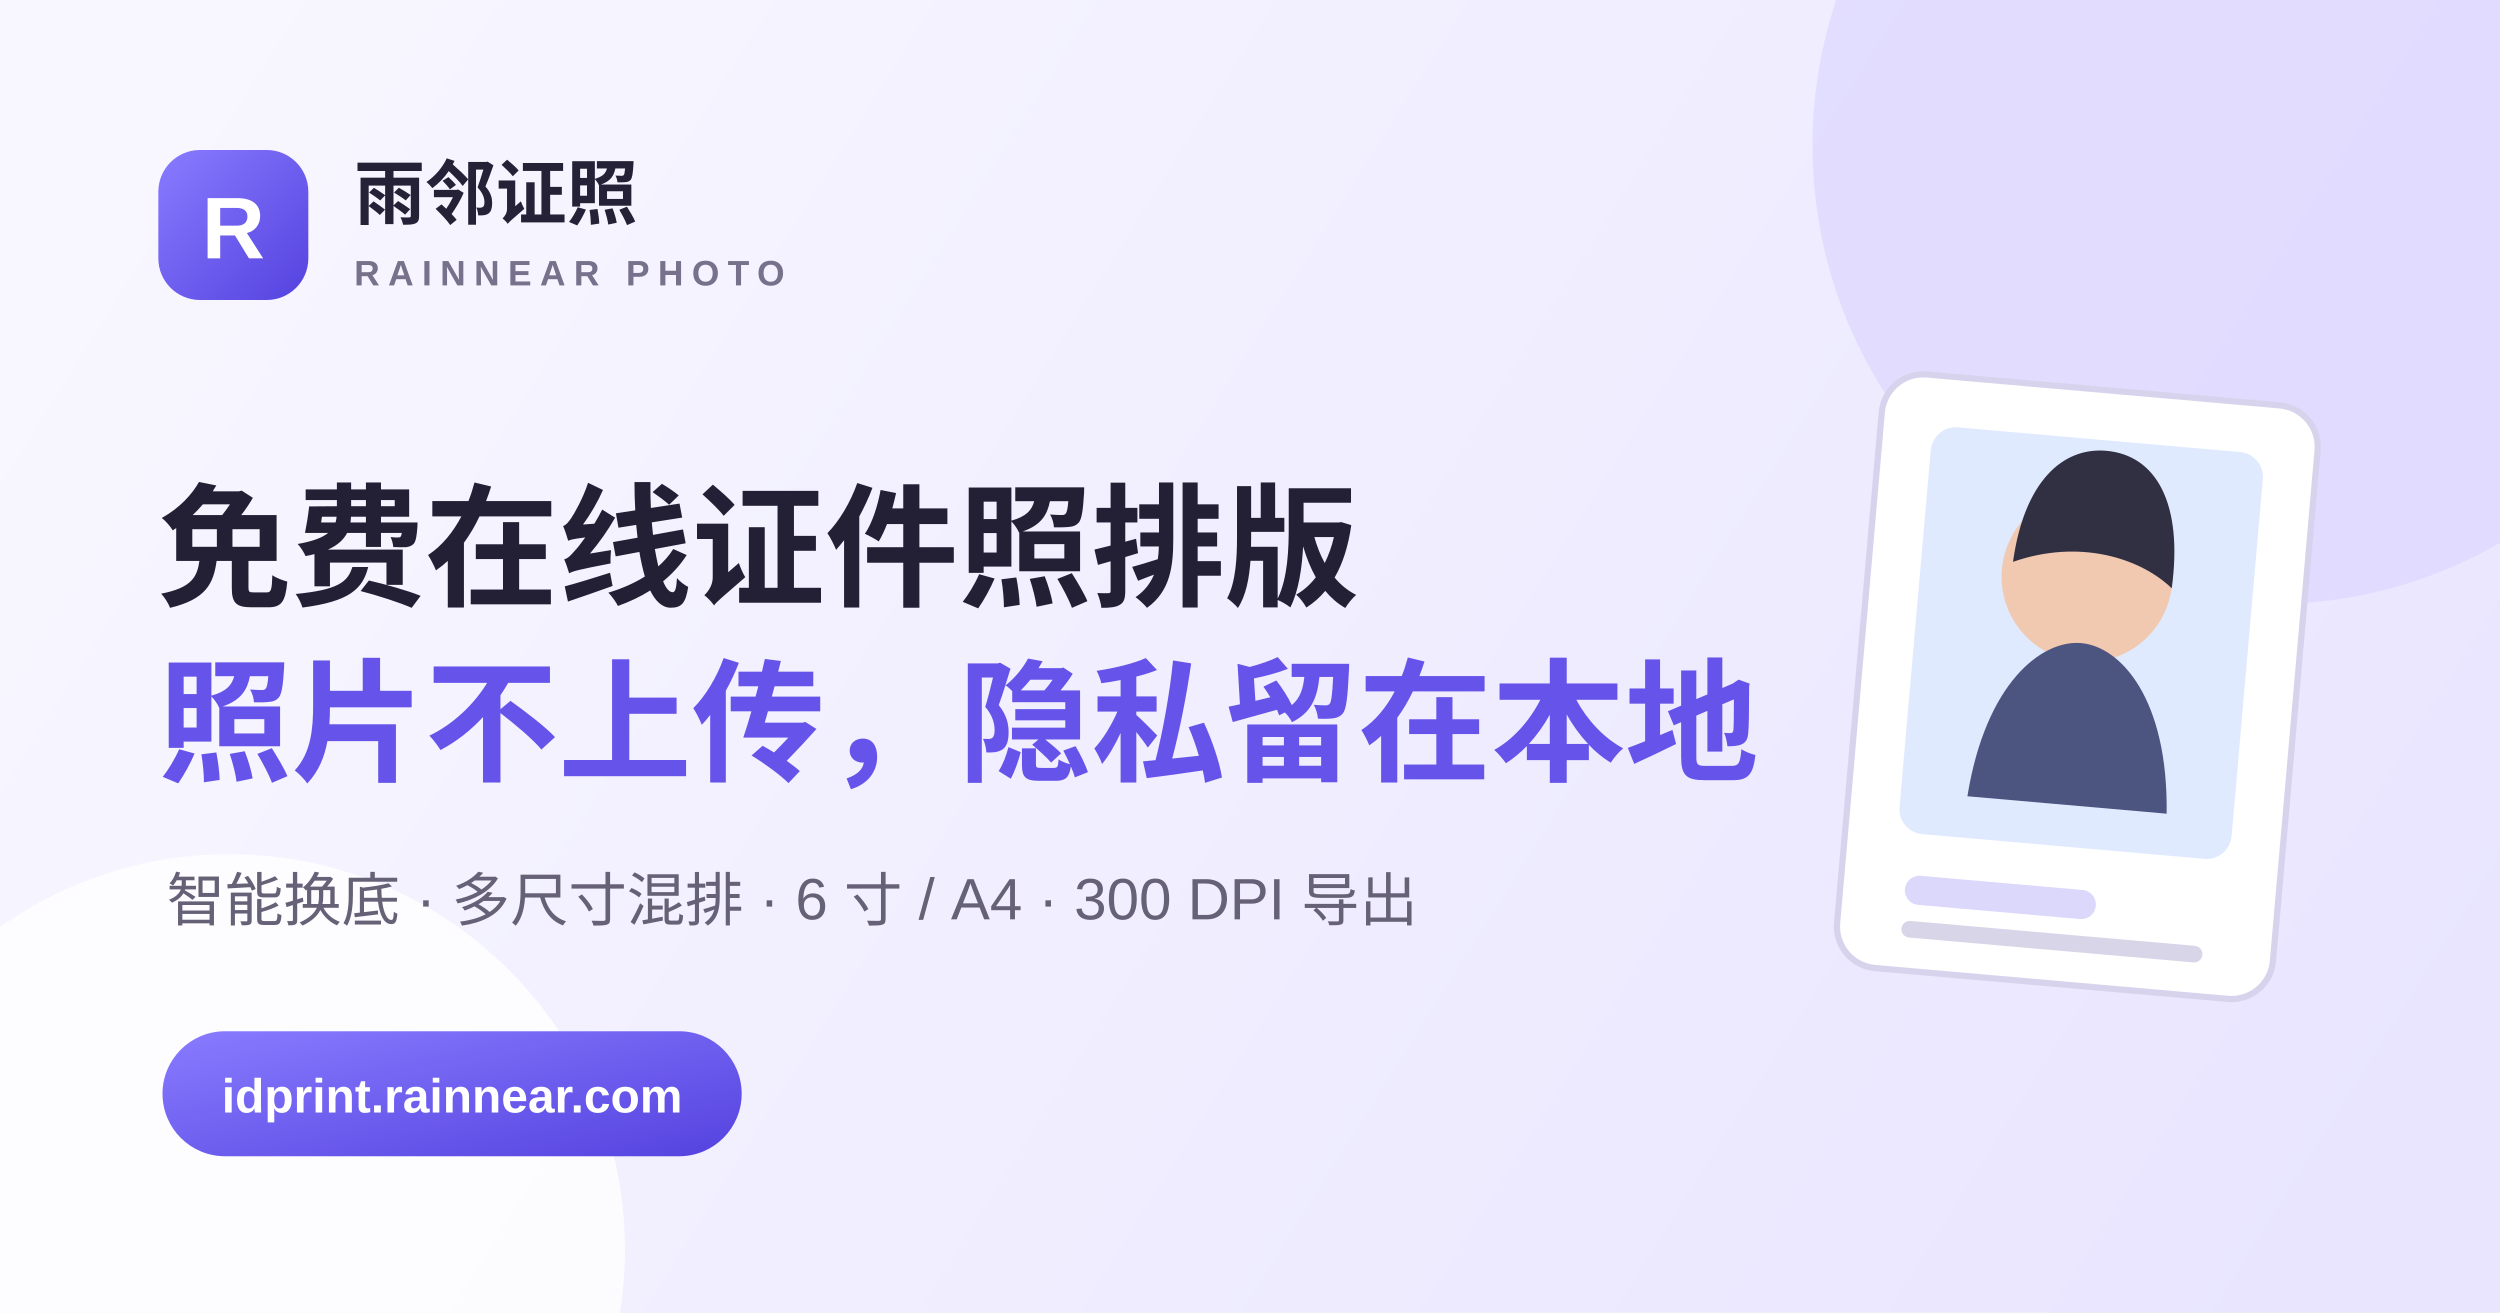
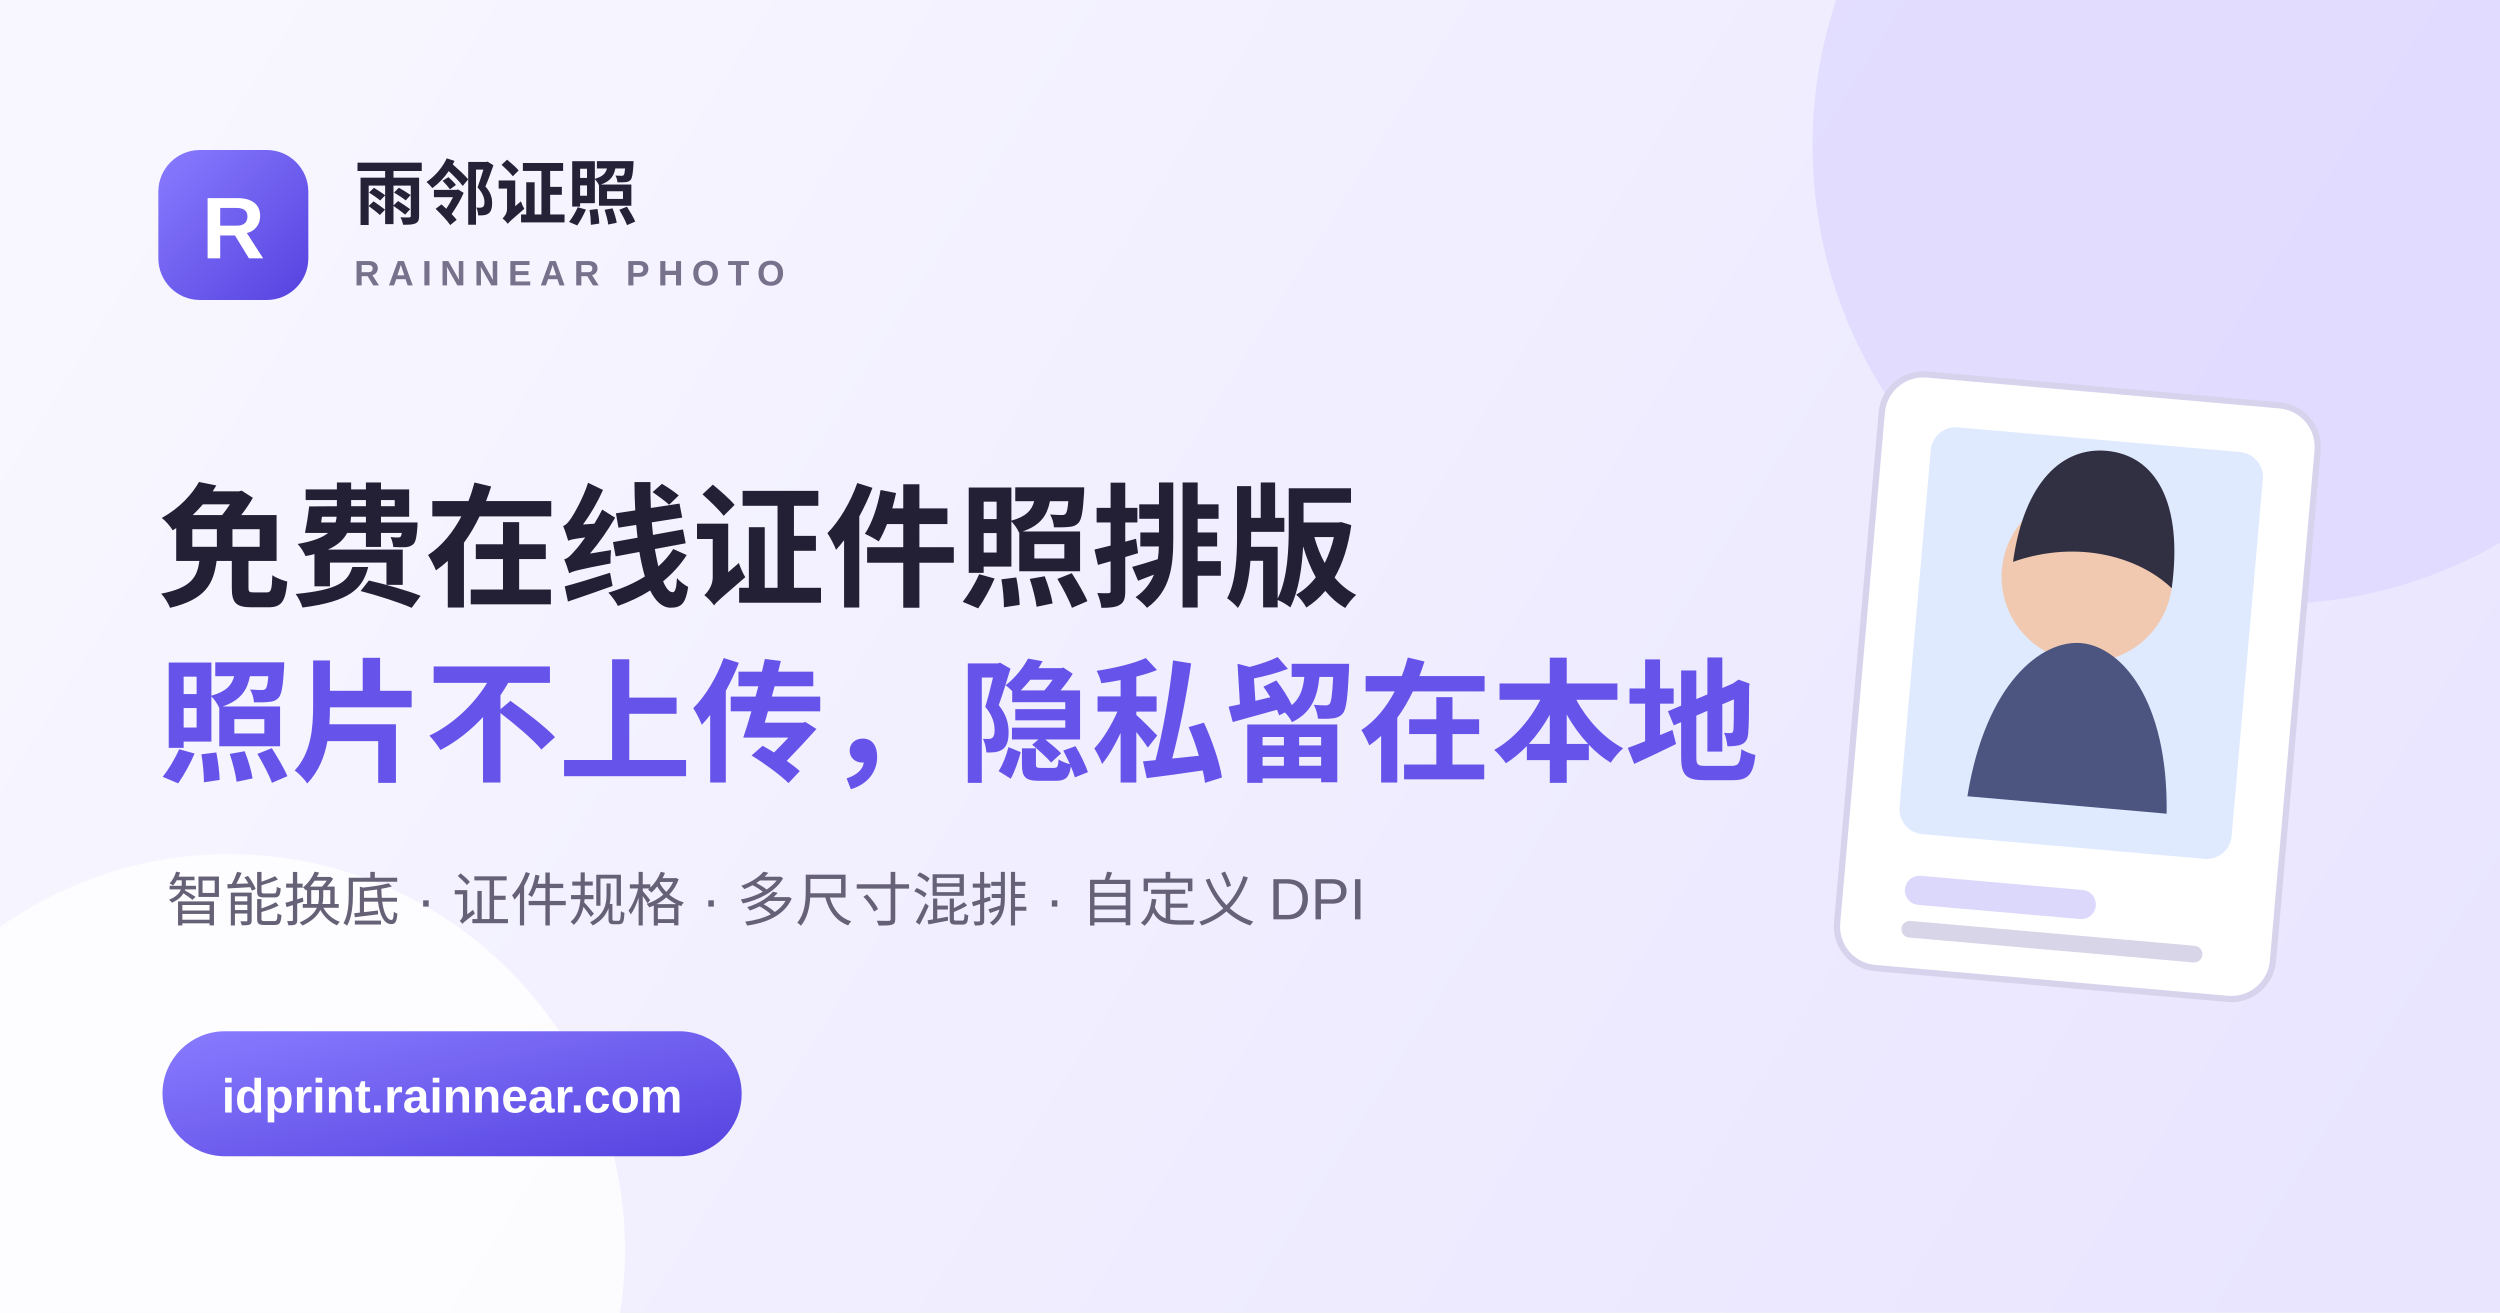
<svg xmlns="http://www.w3.org/2000/svg" width="1200" height="630" viewBox="0 0 1200 630">
  <defs>
    <linearGradient id="bg" x1="100" y1="0" x2="1100" y2="630" gradientUnits="userSpaceOnUse">
      <stop stop-color="#f8f7ff" />
      <stop offset="1" stop-color="#e9e5ff" />
    </linearGradient>
    <linearGradient id="brand" x1="0" y1="0" x2="1" y2="1">
      <stop stop-color="#897cff" />
      <stop offset="1" stop-color="#5542df" />
    </linearGradient>
  </defs>
  <rect width="1200" height="630" fill="url(#bg)" />
  <circle cx="1090" cy="70" r="220" fill="#dcd6ff" opacity=".65" />
  <circle cx="110" cy="600" r="190" fill="#ffffff" opacity=".8" />
  <rect x="76" y="72" width="72" height="72" rx="20" fill="url(#brand)" />
  <text x="112" y="124" text-anchor="middle" font-family="Arial,sans-serif" font-size="42" font-weight="800" fill="#fff">R</text>
  <text x="170" y="105" font-family="Arial,'Noto Sans SC',sans-serif" font-size="34" font-weight="750" fill="#252238">雨邻证照</text>
  <text x="170" y="137" font-family="Arial,sans-serif" font-size="17" font-weight="700" letter-spacing="4" fill="#77718b">RAINNEAR PHOTO</text>
  <text x="76" y="286" font-family="Arial,'Noto Sans SC',sans-serif" font-size="64" font-weight="800" fill="#232036">免费在线证件照排版</text>
  <text x="76" y="370" font-family="Arial,'Noto Sans SC',sans-serif" font-size="64" font-weight="800" fill="#6654ea">照片不上传，隐私留在本地</text>
-   <text x="80" y="442" font-family="Arial,'Noto Sans SC',sans-serif" font-size="28" fill="#666176">智能换底 · 多尺寸混排 · 6 寸 / A4 · 300 DPI 导出</text>
+   <text x="80" y="442" font-family="Arial,'Noto Sans SC',sans-serif" font-size="28" fill="#666176">智能换底 · 证件规格 · 多尺寸混排 · 自定义 DPI</text>
  <rect x="78" y="495" width="278" height="60" rx="30" fill="url(#brand)" />
  <text x="217" y="534" text-anchor="middle" font-family="Arial,'Noto Sans SC',sans-serif" font-size="23" font-weight="700" fill="#fff">idprint.rainnear.com</text>
  <g transform="translate(905 178) rotate(5)">
    <rect width="210" height="286" rx="20" fill="#fff" stroke="#d8d3ed" stroke-width="3" />
    <rect x="25" y="24" width="160" height="196" rx="12" fill="#dfeaff" />
    <circle cx="105" cy="90" r="41" fill="#f0c9b0" />
    <path d="M57 200c4-55 29-78 48-78s44 23 48 78" fill="#4c5480" />
    <path d="M69 86c2-39 19-57 40-57 24 0 39 22 37 63-16-13-46-20-77-6Z" fill="#312f42" />
    <rect x="31" y="240" width="92" height="14" rx="7" fill="#6b5af0" opacity=".24" />
    <rect x="31" y="262" width="145" height="8" rx="4" fill="#d8d5e8" />
  </g>
</svg>
